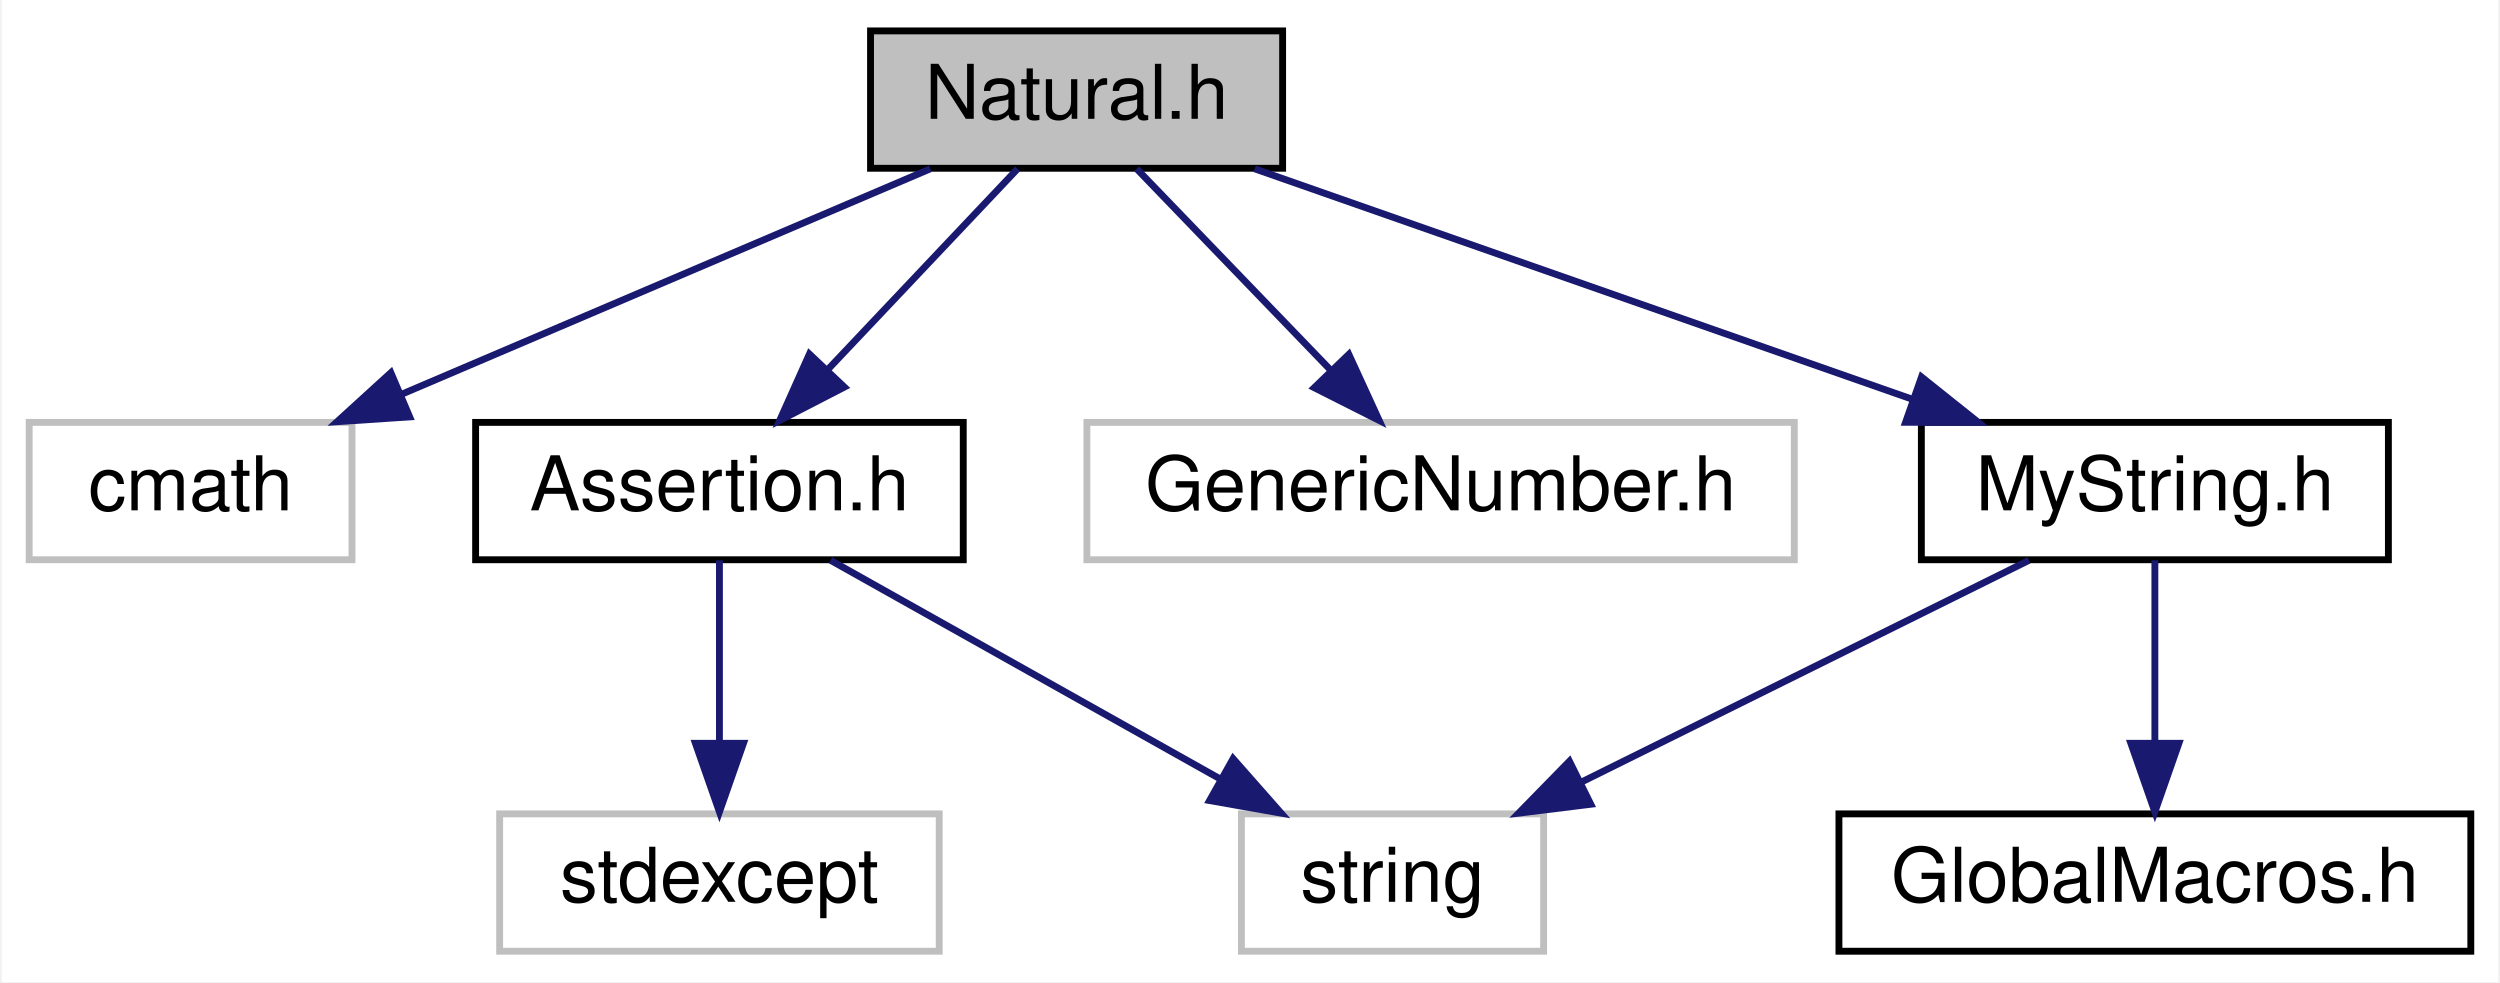
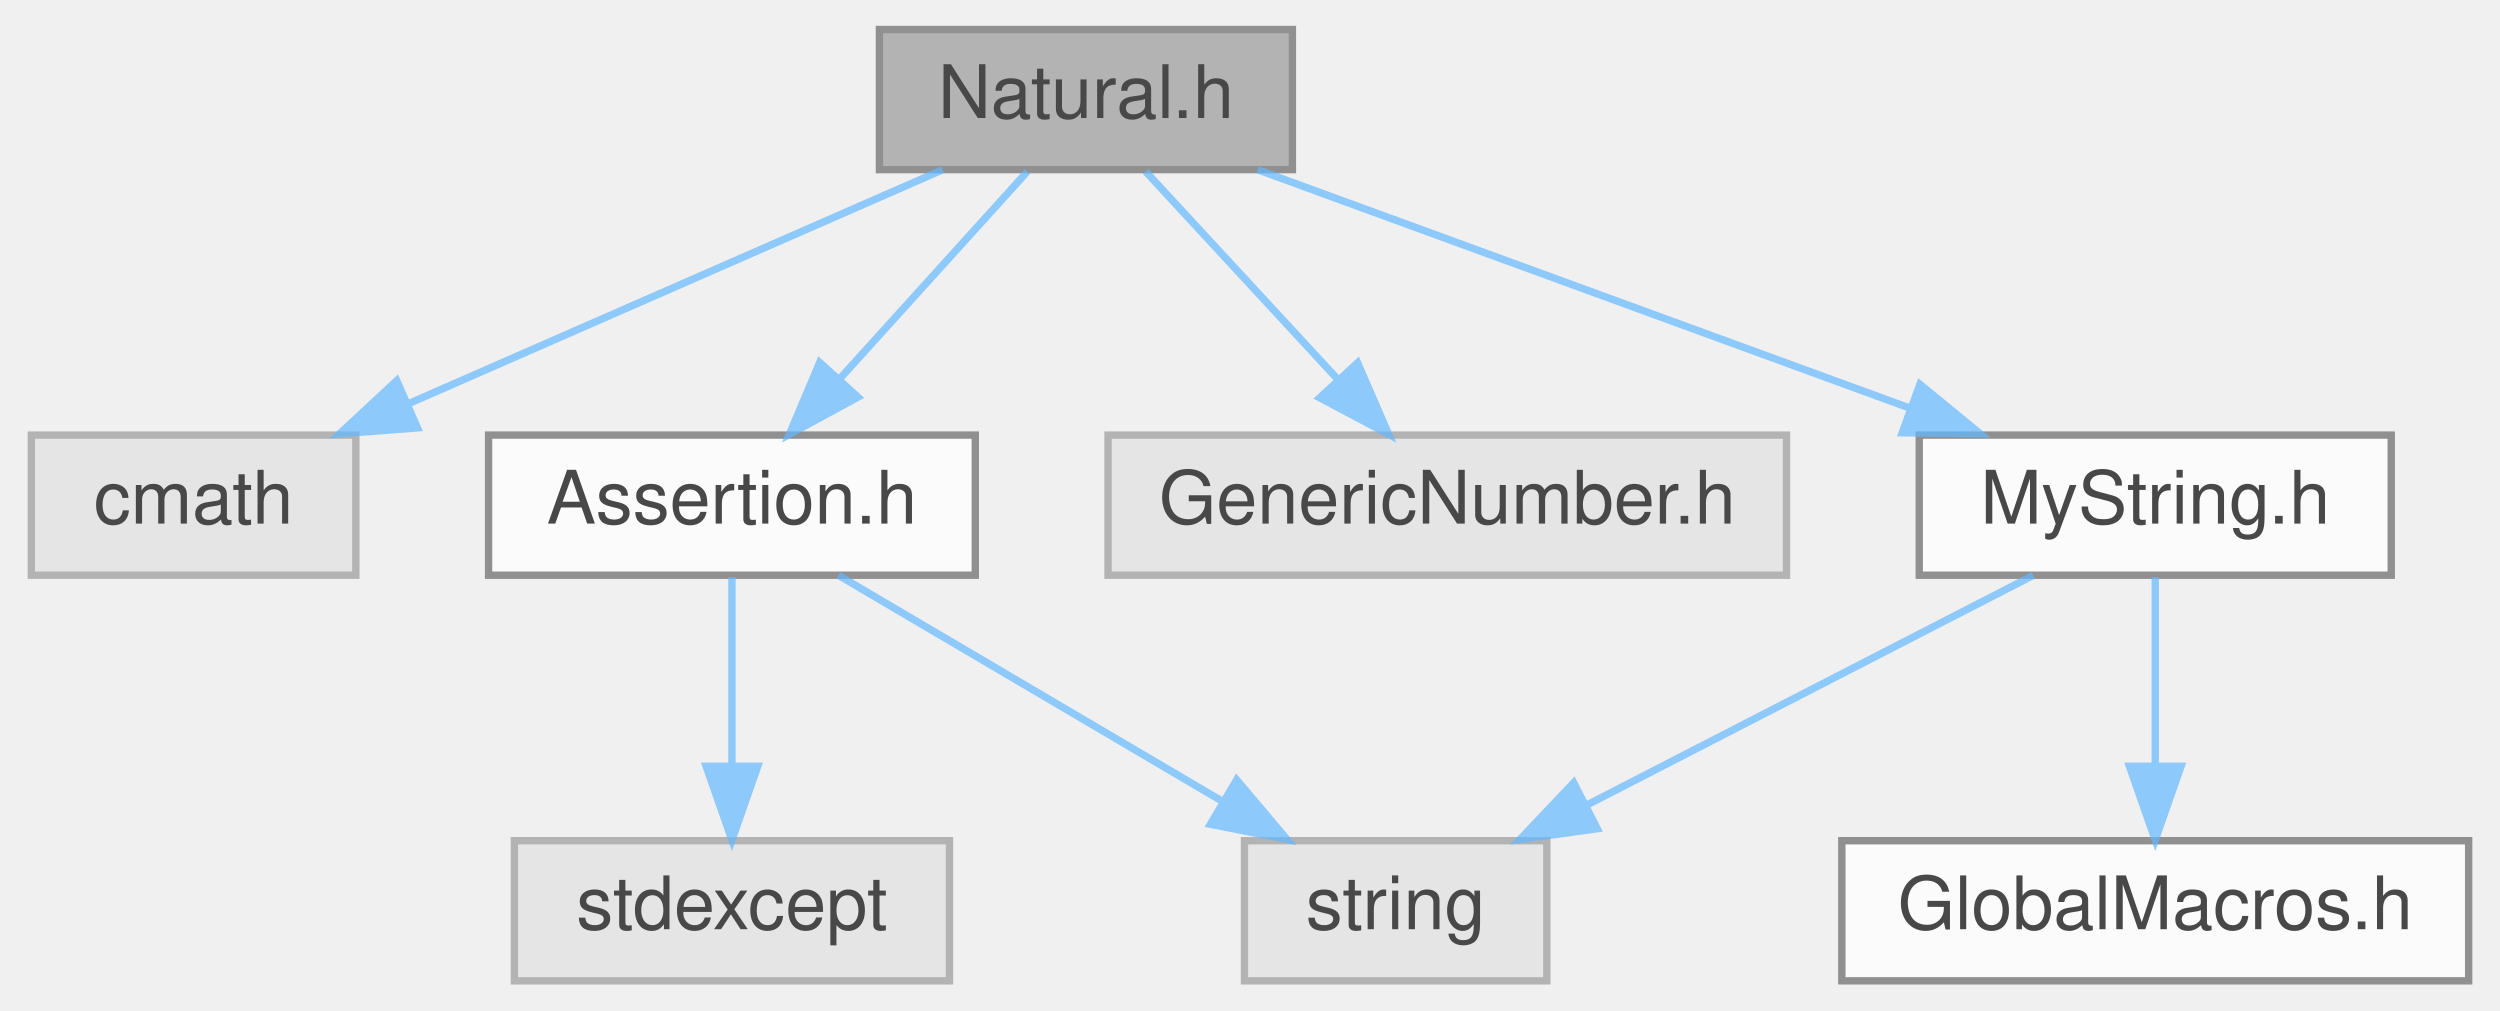
- <svg xmlns="http://www.w3.org/2000/svg" xmlns:xlink="http://www.w3.org/1999/xlink" width="364pt" height="143pt" viewBox="0.00 0.00 363.50 143.00">
-   <g id="graph0" class="graph" transform="scale(1 1) rotate(0) translate(4 139)">
-     <polygon fill="white" stroke="transparent" points="-4,4 -4,-139 359.5,-139 359.5,4 -4,4" />
-     <g id="node1" class="node">
-       <g id="a_node1">
-         <a xlink:title="The Natural specification and body provides a value object type for naturals (positive integers with ...">
-           <polygon fill="#bfbfbf" stroke="black" points="122.5,-114.5 122.5,-134.5 182.5,-134.5 182.5,-114.5 122.5,-114.5" />
-           <text text-anchor="middle" x="152.5" y="-121.7" font-family="Helvetica,sans-Serif" font-size="11.00">Natural.h</text>
-         </a>
+ <svg xmlns="http://www.w3.org/2000/svg" xmlns:xlink="http://www.w3.org/1999/xlink" width="339pt" height="137pt" viewBox="0.00 0.00 338.50 137.00">
+   <svg id="main" version="1.1" xml:space="preserve">
+     <style type="text/css">
+ .node, .edge {opacity: 0.7;}
+ .node.selected, .edge.selected {opacity: 1;}
+ .edge:hover path { stroke: red; }
+ .edge:hover polygon { stroke: red; fill: red; }
+ </style>
+     <svg id="graph" class="graph">
+       <g id="graph0" class="graph" transform="scale(1 1) rotate(0) translate(4 133)">
+         <g id="Node000001" class="node">
+           <g id="a_Node000001">
+             <a xlink:title="The Natural specification and body provides a value object type for naturals (positive integers with ...">
+               <polygon fill="#999999" stroke="#666666" points="171,-129 115,-129 115,-110 171,-110 171,-129" />
+               <text text-anchor="middle" x="143" y="-117" font-family="Helvetica,sans-Serif" font-size="10.00">Natural.h</text>
+             </a>
+           </g>
+         </g>
+         <g id="Node000002" class="node">
+           <g id="a_Node000002">
+             <a xlink:title=" ">
+               <polygon fill="#e0e0e0" stroke="#999999" points="44,-74 0,-74 0,-55 44,-55 44,-74" />
+               <text text-anchor="middle" x="22" y="-62" font-family="Helvetica,sans-Serif" font-size="10.00">cmath</text>
+             </a>
+           </g>
+         </g>
+         <g id="edge1_Node000001_Node000002" class="edge">
+           <g id="a_edge1_Node000001_Node000002">
+             <a xlink:title=" ">
+               <path fill="none" stroke="#63b8ff" d="M123.56,-109.98C104.01,-101.42 73.62,-88.11 51.18,-78.28" />
+               <polygon fill="#63b8ff" stroke="#63b8ff" points="52.36,-74.98 41.79,-74.17 49.55,-81.39 52.36,-74.98" />
+             </a>
+           </g>
+         </g>
+         <g id="Node000003" class="node">
+           <g id="a_Node000003">
+             <a xlink:href="_assertion_8h.html" target="_top" xlink:title="The Assertion specification defines macros for pre- and postconditions in functions or methods.">
+               <polygon fill="white" stroke="#666666" points="128,-74 62,-74 62,-55 128,-55 128,-74" />
+               <text text-anchor="middle" x="95" y="-62" font-family="Helvetica,sans-Serif" font-size="10.00">Assertion.h</text>
+             </a>
+           </g>
+         </g>
+         <g id="edge2_Node000001_Node000003" class="edge">
+           <g id="a_edge2_Node000001_Node000003">
+             <a xlink:title=" ">
+               <path fill="none" stroke="#63b8ff" d="M135.07,-109.75C128.15,-102.11 117.93,-90.82 109.55,-81.56" />
+               <polygon fill="#63b8ff" stroke="#63b8ff" points="112.09,-79.15 102.78,-74.09 106.9,-83.85 112.09,-79.15" />
+             </a>
+           </g>
+         </g>
+         <g id="Node000006" class="node">
+           <g id="a_Node000006">
+             <a xlink:title=" ">
+               <polygon fill="#e0e0e0" stroke="#999999" points="238,-74 146,-74 146,-55 238,-55 238,-74" />
+               <text text-anchor="middle" x="192" y="-62" font-family="Helvetica,sans-Serif" font-size="10.00">GenericNumber.h</text>
+             </a>
+           </g>
+         </g>
+         <g id="edge5_Node000001_Node000006" class="edge">
+           <g id="a_edge5_Node000001_Node000006">
+             <a xlink:title=" ">
+               <path fill="none" stroke="#63b8ff" d="M151.09,-109.75C158.16,-102.11 168.59,-90.82 177.15,-81.56" />
+               <polygon fill="#63b8ff" stroke="#63b8ff" points="179.84,-83.81 184.06,-74.09 174.7,-79.06 179.84,-83.81" />
+             </a>
+           </g>
+         </g>
+         <g id="Node000007" class="node">
+           <g id="a_Node000007">
+             <a xlink:href="_my_string_8h.html" target="_top" xlink:title="The String specification defines a standard string type.">
+               <polygon fill="white" stroke="#666666" points="320,-74 256,-74 256,-55 320,-55 320,-74" />
+               <text text-anchor="middle" x="288" y="-62" font-family="Helvetica,sans-Serif" font-size="10.00">MyString.h</text>
+             </a>
+           </g>
+         </g>
+         <g id="edge6_Node000001_Node000007" class="edge">
+           <g id="a_edge6_Node000001_Node000007">
+             <a xlink:title=" ">
+               <path fill="none" stroke="#63b8ff" d="M166.3,-109.98C190.25,-101.23 227.78,-87.51 254.83,-77.62" />
+               <polygon fill="#63b8ff" stroke="#63b8ff" points="256.09,-80.89 264.28,-74.17 253.69,-74.32 256.09,-80.89" />
+             </a>
+           </g>
+         </g>
+         <g id="Node000004" class="node">
+           <g id="a_Node000004">
+             <a xlink:title=" ">
+               <polygon fill="#e0e0e0" stroke="#999999" points="124.5,-19 65.5,-19 65.5,0 124.5,0 124.5,-19" />
+               <text text-anchor="middle" x="95" y="-7" font-family="Helvetica,sans-Serif" font-size="10.00">stdexcept</text>
+             </a>
+           </g>
+         </g>
+         <g id="edge3_Node000003_Node000004" class="edge">
+           <g id="a_edge3_Node000003_Node000004">
+             <a xlink:title=" ">
+               <path fill="none" stroke="#63b8ff" d="M95,-54.75C95,-47.8 95,-37.85 95,-29.13" />
+               <polygon fill="#63b8ff" stroke="#63b8ff" points="98.5,-29.09 95,-19.09 91.5,-29.09 98.5,-29.09" />
+             </a>
+           </g>
+         </g>
+         <g id="Node000005" class="node">
+           <g id="a_Node000005">
+             <a xlink:title=" ">
+               <polygon fill="#e0e0e0" stroke="#999999" points="205.5,-19 164.5,-19 164.5,0 205.5,0 205.5,-19" />
+               <text text-anchor="middle" x="185" y="-7" font-family="Helvetica,sans-Serif" font-size="10.00">string</text>
+             </a>
+           </g>
+         </g>
+         <g id="edge4_Node000003_Node000005" class="edge">
+           <g id="a_edge4_Node000003_Node000005">
+             <a xlink:title=" ">
+               <path fill="none" stroke="#63b8ff" d="M109.46,-54.98C123.42,-46.77 144.79,-34.18 161.25,-24.49" />
+               <polygon fill="#63b8ff" stroke="#63b8ff" points="163.44,-27.26 170.28,-19.17 159.88,-21.23 163.44,-27.26" />
+             </a>
+           </g>
+         </g>
+         <g id="edge7_Node000007_Node000005" class="edge">
+           <g id="a_edge7_Node000007_Node000005">
+             <a xlink:title=" ">
+               <path fill="none" stroke="#63b8ff" d="M271.45,-54.98C255.11,-46.57 229.87,-33.59 210.87,-23.81" />
+               <polygon fill="#63b8ff" stroke="#63b8ff" points="212.34,-20.63 201.85,-19.17 209.14,-26.86 212.34,-20.63" />
+             </a>
+           </g>
+         </g>
+         <g id="Node000008" class="node">
+           <g id="a_Node000008">
+             <a xlink:href="_global_macros_8h.html" target="_top" xlink:title="The GlobalMacros specification defines simple macros (e.g. for parameter modes).">
+               <polygon fill="white" stroke="#666666" points="330.5,-19 245.5,-19 245.5,0 330.5,0 330.5,-19" />
+               <text text-anchor="middle" x="288" y="-7" font-family="Helvetica,sans-Serif" font-size="10.00">GlobalMacros.h</text>
+             </a>
+           </g>
+         </g>
+         <g id="edge8_Node000007_Node000008" class="edge">
+           <g id="a_edge8_Node000007_Node000008">
+             <a xlink:title=" ">
+               <path fill="none" stroke="#63b8ff" d="M288,-54.75C288,-47.8 288,-37.85 288,-29.13" />
+               <polygon fill="#63b8ff" stroke="#63b8ff" points="291.5,-29.09 288,-19.09 284.5,-29.09 291.5,-29.09" />
+             </a>
+           </g>
+         </g>
      </g>
-     </g>
-     <g id="node2" class="node">
-       <g id="a_node2">
-         <a xlink:title=" ">
-           <polygon fill="white" stroke="#bfbfbf" points="0,-57.5 0,-77.5 47,-77.5 47,-57.5 0,-57.5" />
-           <text text-anchor="middle" x="23.5" y="-64.7" font-family="Helvetica,sans-Serif" font-size="11.00">cmath</text>
-         </a>
-       </g>
-     </g>
-     <g id="edge1" class="edge">
-       <path fill="none" stroke="midnightblue" d="M131.2,-114.42C110.19,-105.46 77.87,-91.68 54.11,-81.55" />
-       <polygon fill="midnightblue" stroke="midnightblue" points="55.4,-78.3 44.83,-77.6 52.66,-84.74 55.4,-78.3" />
-     </g>
-     <g id="node3" class="node">
-       <g id="a_node3">
-         <a xlink:href="_assertion_8h.html" target="_top" xlink:title="The Assertion specification defines macros for pre- and postconditions in functions or methods.">
-           <polygon fill="white" stroke="black" points="65,-57.5 65,-77.5 136,-77.5 136,-57.5 65,-57.5" />
-           <text text-anchor="middle" x="100.5" y="-64.7" font-family="Helvetica,sans-Serif" font-size="11.00">Assertion.h</text>
-         </a>
-       </g>
-     </g>
-     <g id="edge2" class="edge">
-       <path fill="none" stroke="midnightblue" d="M143.91,-114.42C136.43,-106.5 125.39,-94.82 116.31,-85.23" />
-       <polygon fill="midnightblue" stroke="midnightblue" points="118.69,-82.64 109.27,-77.78 113.6,-87.45 118.69,-82.64" />
-     </g>
-     <g id="node6" class="node">
-       <g id="a_node6">
-         <a xlink:title=" ">
-           <polygon fill="white" stroke="#bfbfbf" points="154,-57.5 154,-77.5 257,-77.5 257,-57.5 154,-57.5" />
-           <text text-anchor="middle" x="205.5" y="-64.7" font-family="Helvetica,sans-Serif" font-size="11.00">GenericNumber.h</text>
-         </a>
-       </g>
-     </g>
-     <g id="edge5" class="edge">
-       <path fill="none" stroke="midnightblue" d="M161.25,-114.42C168.88,-106.5 180.13,-94.82 189.38,-85.23" />
-       <polygon fill="midnightblue" stroke="midnightblue" points="192.14,-87.41 196.56,-77.78 187.1,-82.55 192.14,-87.41" />
-     </g>
-     <g id="node7" class="node">
-       <g id="a_node7">
-         <a xlink:href="_my_string_8h.html" target="_top" xlink:title="The String specification defines a standard string type.">
-           <polygon fill="white" stroke="black" points="275.5,-57.5 275.5,-77.5 343.5,-77.5 343.5,-57.5 275.5,-57.5" />
-           <text text-anchor="middle" x="309.5" y="-64.7" font-family="Helvetica,sans-Serif" font-size="11.00">MyString.h</text>
-         </a>
-       </g>
-     </g>
-     <g id="edge6" class="edge">
-       <path fill="none" stroke="midnightblue" d="M178.43,-114.42C204.52,-105.27 244.97,-91.1 274.04,-80.92" />
-       <polygon fill="midnightblue" stroke="midnightblue" points="275.52,-84.11 283.8,-77.5 273.2,-77.51 275.52,-84.11" />
-     </g>
-     <g id="node4" class="node">
-       <g id="a_node4">
-         <a xlink:title=" ">
-           <polygon fill="white" stroke="#bfbfbf" points="68.5,-0.5 68.5,-20.5 132.5,-20.5 132.5,-0.5 68.5,-0.5" />
-           <text text-anchor="middle" x="100.5" y="-7.7" font-family="Helvetica,sans-Serif" font-size="11.00">stdexcept</text>
-         </a>
-       </g>
-     </g>
-     <g id="edge3" class="edge">
-       <path fill="none" stroke="midnightblue" d="M100.5,-57.42C100.5,-50.22 100.5,-39.9 100.5,-30.86" />
-       <polygon fill="midnightblue" stroke="midnightblue" points="104,-30.78 100.5,-20.78 97,-30.78 104,-30.78" />
-     </g>
-     <g id="node5" class="node">
-       <g id="a_node5">
-         <a xlink:title=" ">
-           <polygon fill="white" stroke="#bfbfbf" points="176.5,-0.5 176.5,-20.5 220.5,-20.5 220.5,-0.5 176.5,-0.5" />
-           <text text-anchor="middle" x="198.5" y="-7.7" font-family="Helvetica,sans-Serif" font-size="11.00">string</text>
-         </a>
-       </g>
-     </g>
-     <g id="edge4" class="edge">
-       <path fill="none" stroke="midnightblue" d="M116.68,-57.42C132.15,-48.74 155.68,-35.53 173.54,-25.51" />
-       <polygon fill="midnightblue" stroke="midnightblue" points="175.29,-28.54 182.29,-20.6 171.86,-22.44 175.29,-28.54" />
-     </g>
-     <g id="edge7" class="edge">
-       <path fill="none" stroke="midnightblue" d="M291.17,-57.42C273.42,-48.62 246.27,-35.17 225.94,-25.1" />
-       <polygon fill="midnightblue" stroke="midnightblue" points="227.37,-21.9 216.86,-20.6 224.26,-28.17 227.37,-21.9" />
-     </g>
-     <g id="node8" class="node">
-       <g id="a_node8">
-         <a xlink:href="_global_macros_8h.html" target="_top" xlink:title="The GlobalMacros specification defines simple macros (e.g. for parameter modes).">
-           <polygon fill="white" stroke="black" points="263.5,-0.5 263.5,-20.5 355.5,-20.5 355.5,-0.5 263.5,-0.5" />
-           <text text-anchor="middle" x="309.5" y="-7.7" font-family="Helvetica,sans-Serif" font-size="11.00">GlobalMacros.h</text>
-         </a>
-       </g>
-     </g>
-     <g id="edge8" class="edge">
-       <path fill="none" stroke="midnightblue" d="M309.5,-57.42C309.5,-50.22 309.5,-39.9 309.5,-30.86" />
-       <polygon fill="midnightblue" stroke="midnightblue" points="313,-30.78 309.5,-20.78 306,-30.78 313,-30.78" />
-     </g>
-   </g>
+     </svg>
+   </svg>
+   <style type="text/css">
+ 
+ [data-mouse-over-selected='false'] { opacity: 0.7; }
+ [data-mouse-over-selected='true']  { opacity: 1.0; }
+ 
+ </style>
</svg>
